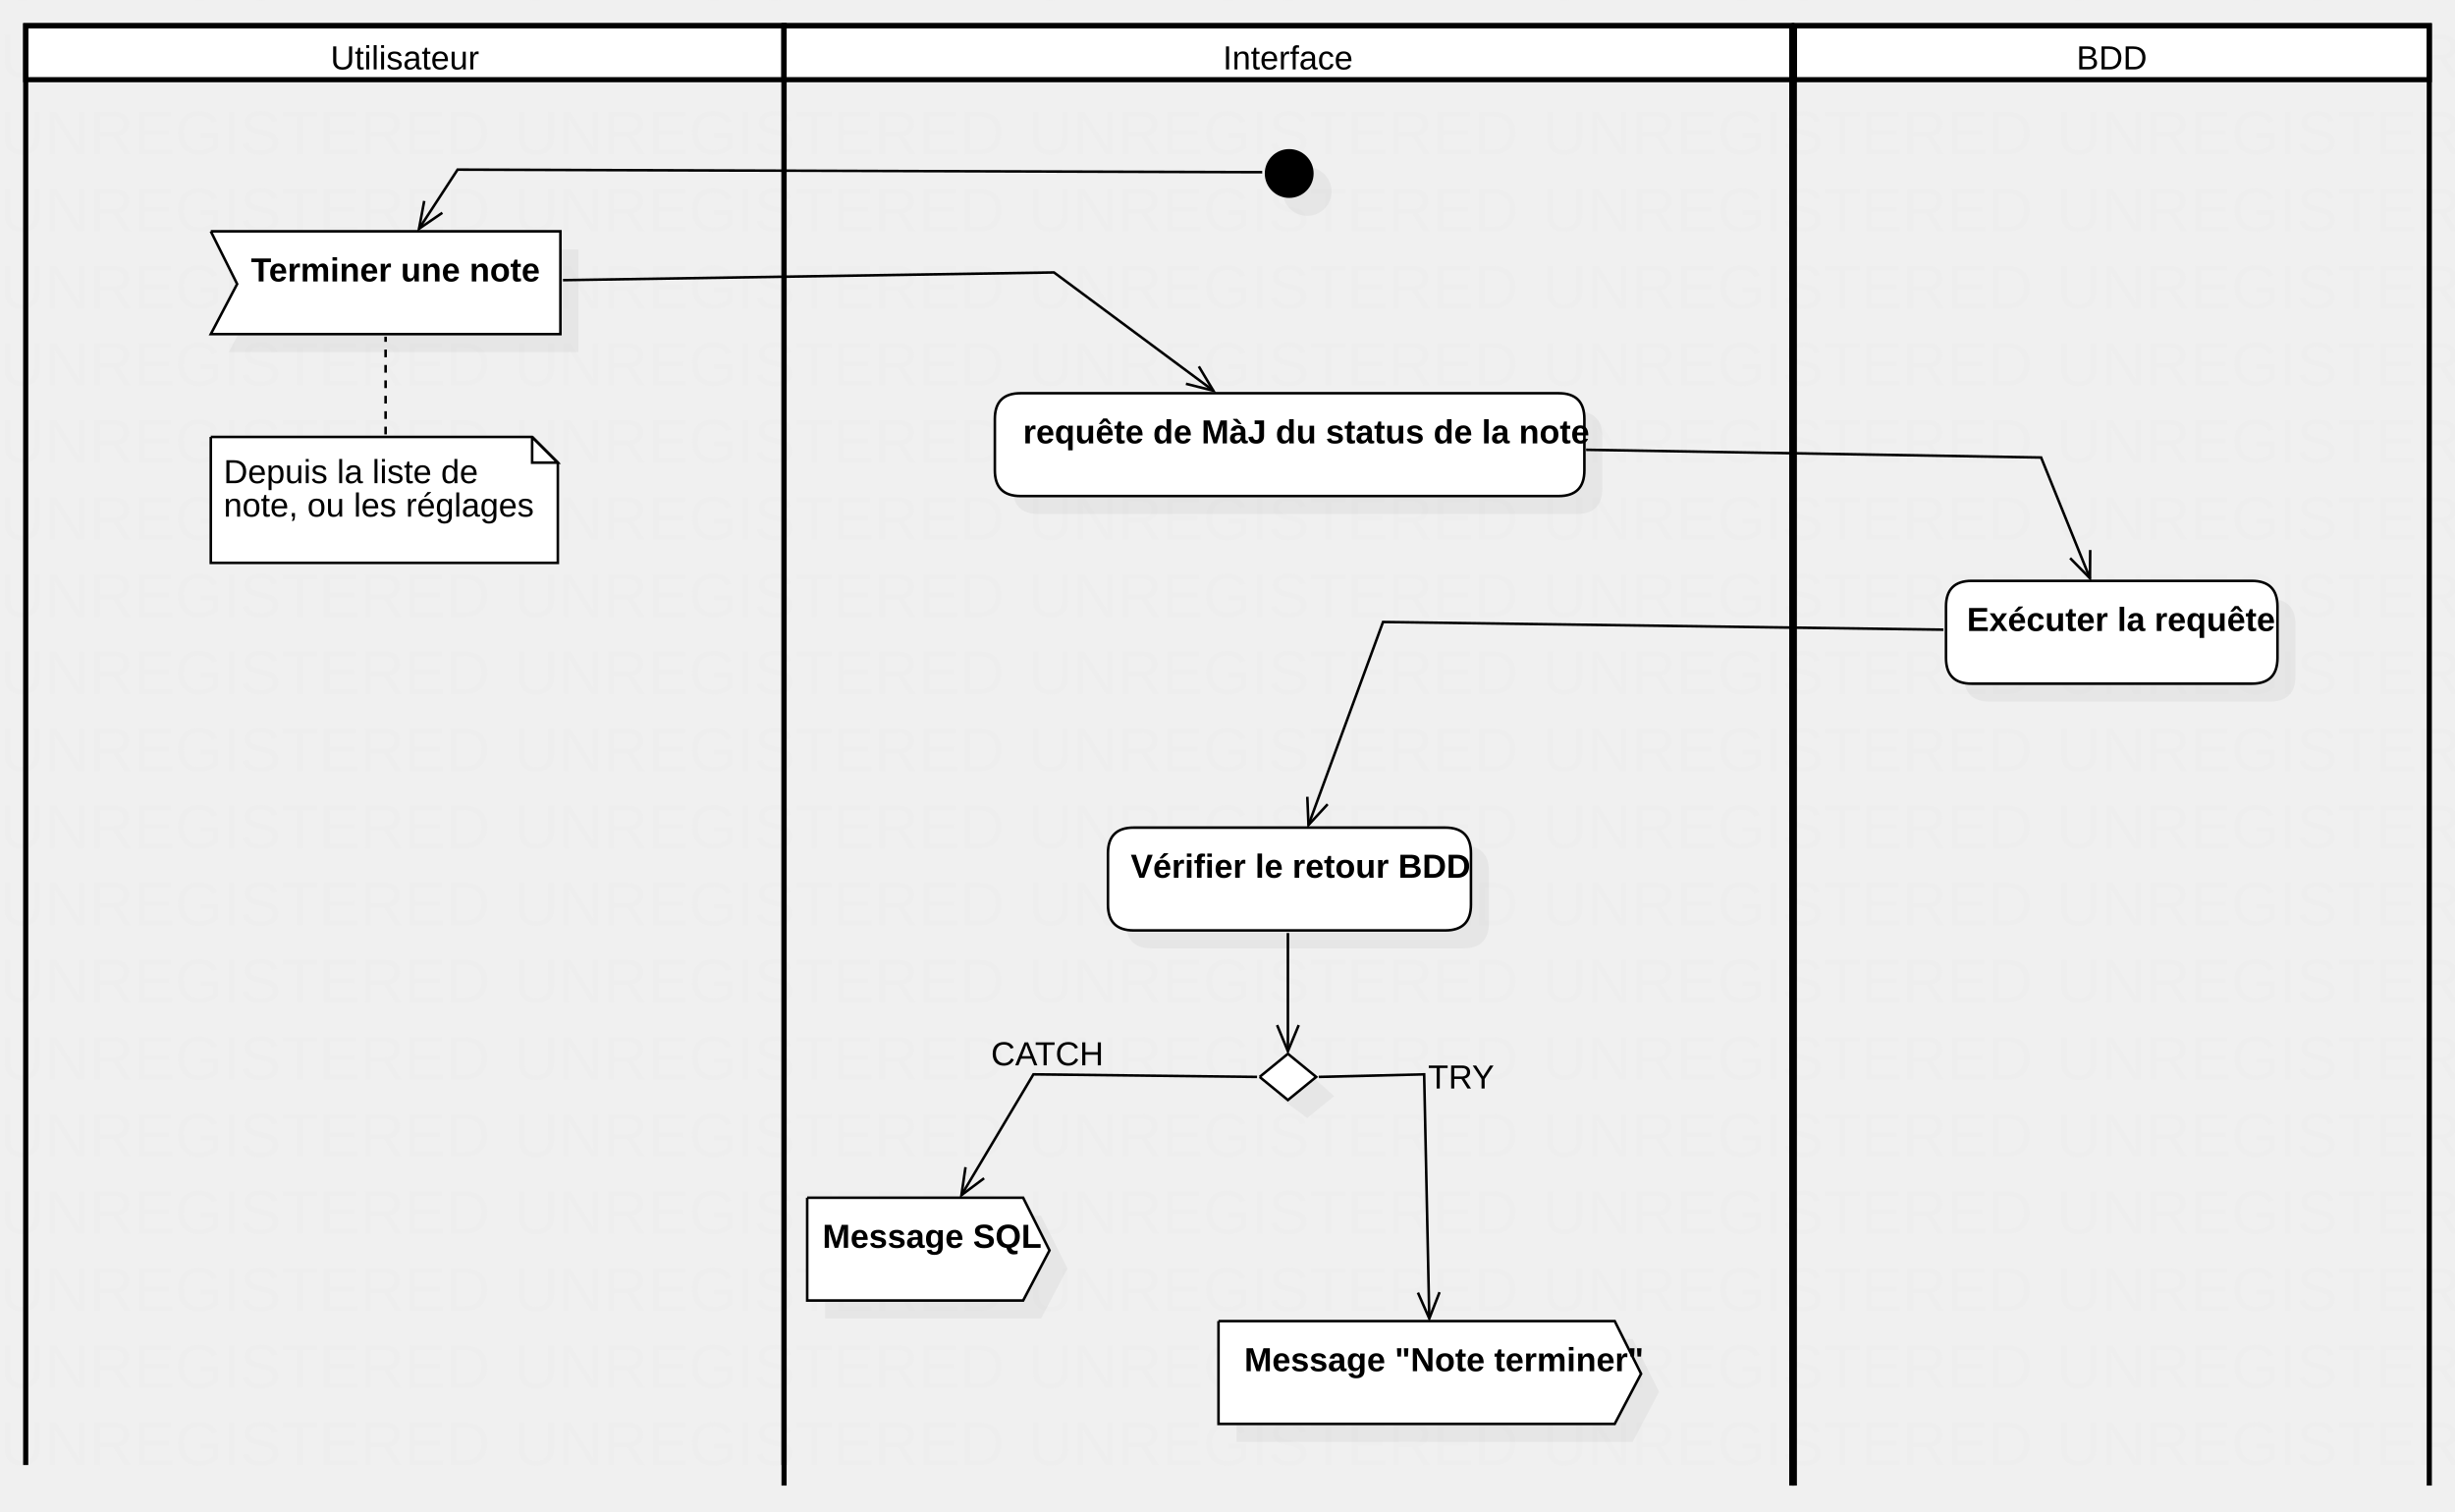
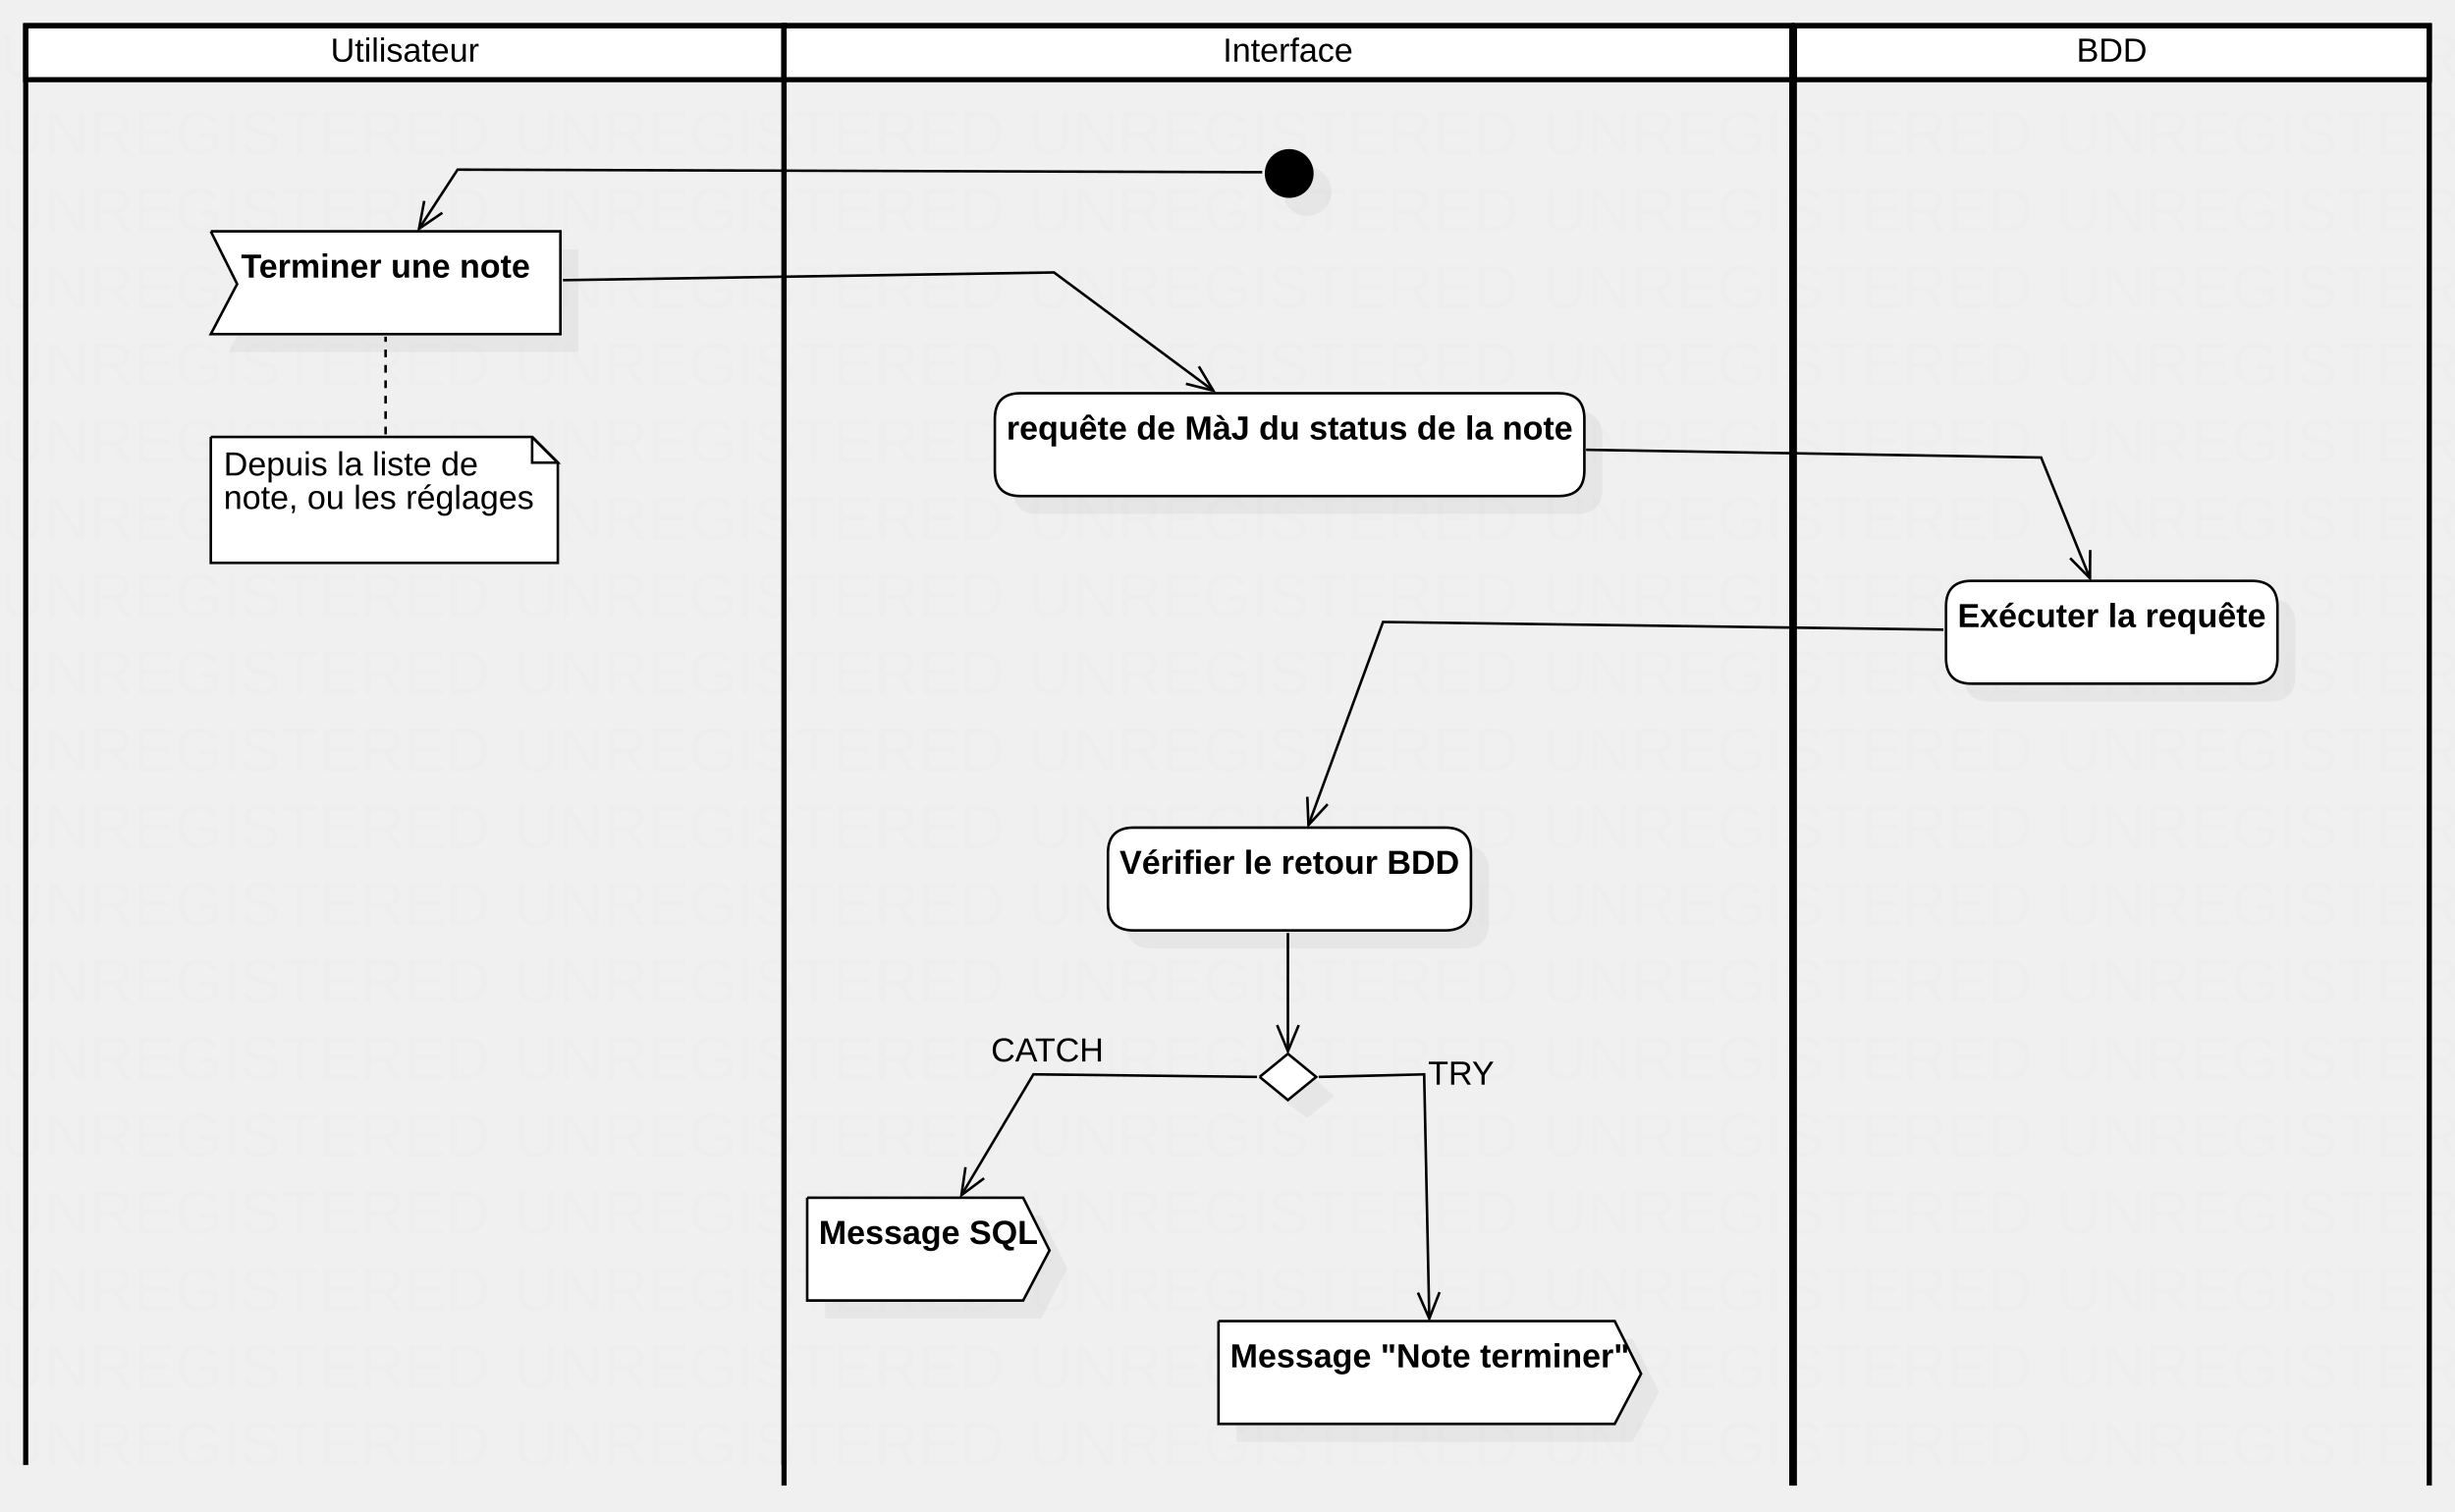
<svg xmlns="http://www.w3.org/2000/svg" version="1.1" width="955" height="588">
  <defs />
  <g>
    <text fill="#eeeeee" stroke="none" font-family="Arial" font-size="24px" font-style="normal" font-weight="normal" text-decoration="none" x="0" y="0">UNREGISTERED</text>
    <text fill="#eeeeee" stroke="none" font-family="Arial" font-size="24px" font-style="normal" font-weight="normal" text-decoration="none" x="0" y="30">UNREGISTERED</text>
    <text fill="#eeeeee" stroke="none" font-family="Arial" font-size="24px" font-style="normal" font-weight="normal" text-decoration="none" x="0" y="60">UNREGISTERED</text>
    <text fill="#eeeeee" stroke="none" font-family="Arial" font-size="24px" font-style="normal" font-weight="normal" text-decoration="none" x="0" y="90">UNREGISTERED</text>
    <text fill="#eeeeee" stroke="none" font-family="Arial" font-size="24px" font-style="normal" font-weight="normal" text-decoration="none" x="0" y="120">UNREGISTERED</text>
    <text fill="#eeeeee" stroke="none" font-family="Arial" font-size="24px" font-style="normal" font-weight="normal" text-decoration="none" x="0" y="150">UNREGISTERED</text>
    <text fill="#eeeeee" stroke="none" font-family="Arial" font-size="24px" font-style="normal" font-weight="normal" text-decoration="none" x="0" y="180">UNREGISTERED</text>
    <text fill="#eeeeee" stroke="none" font-family="Arial" font-size="24px" font-style="normal" font-weight="normal" text-decoration="none" x="0" y="210">UNREGISTERED</text>
    <text fill="#eeeeee" stroke="none" font-family="Arial" font-size="24px" font-style="normal" font-weight="normal" text-decoration="none" x="0" y="240">UNREGISTERED</text>
    <text fill="#eeeeee" stroke="none" font-family="Arial" font-size="24px" font-style="normal" font-weight="normal" text-decoration="none" x="0" y="270">UNREGISTERED</text>
    <text fill="#eeeeee" stroke="none" font-family="Arial" font-size="24px" font-style="normal" font-weight="normal" text-decoration="none" x="0" y="300">UNREGISTERED</text>
    <text fill="#eeeeee" stroke="none" font-family="Arial" font-size="24px" font-style="normal" font-weight="normal" text-decoration="none" x="0" y="330">UNREGISTERED</text>
    <text fill="#eeeeee" stroke="none" font-family="Arial" font-size="24px" font-style="normal" font-weight="normal" text-decoration="none" x="0" y="360">UNREGISTERED</text>
    <text fill="#eeeeee" stroke="none" font-family="Arial" font-size="24px" font-style="normal" font-weight="normal" text-decoration="none" x="0" y="390">UNREGISTERED</text>
    <text fill="#eeeeee" stroke="none" font-family="Arial" font-size="24px" font-style="normal" font-weight="normal" text-decoration="none" x="0" y="420">UNREGISTERED</text>
    <text fill="#eeeeee" stroke="none" font-family="Arial" font-size="24px" font-style="normal" font-weight="normal" text-decoration="none" x="0" y="450">UNREGISTERED</text>
    <text fill="#eeeeee" stroke="none" font-family="Arial" font-size="24px" font-style="normal" font-weight="normal" text-decoration="none" x="0" y="480">UNREGISTERED</text>
    <text fill="#eeeeee" stroke="none" font-family="Arial" font-size="24px" font-style="normal" font-weight="normal" text-decoration="none" x="0" y="510">UNREGISTERED</text>
    <text fill="#eeeeee" stroke="none" font-family="Arial" font-size="24px" font-style="normal" font-weight="normal" text-decoration="none" x="0" y="540">UNREGISTERED</text>
    <text fill="#eeeeee" stroke="none" font-family="Arial" font-size="24px" font-style="normal" font-weight="normal" text-decoration="none" x="0" y="570">UNREGISTERED</text>
    <text fill="#eeeeee" stroke="none" font-family="Arial" font-size="24px" font-style="normal" font-weight="normal" text-decoration="none" x="200" y="0">UNREGISTERED</text>
    <text fill="#eeeeee" stroke="none" font-family="Arial" font-size="24px" font-style="normal" font-weight="normal" text-decoration="none" x="200" y="30">UNREGISTERED</text>
    <text fill="#eeeeee" stroke="none" font-family="Arial" font-size="24px" font-style="normal" font-weight="normal" text-decoration="none" x="200" y="60">UNREGISTERED</text>
    <text fill="#eeeeee" stroke="none" font-family="Arial" font-size="24px" font-style="normal" font-weight="normal" text-decoration="none" x="200" y="90">UNREGISTERED</text>
    <text fill="#eeeeee" stroke="none" font-family="Arial" font-size="24px" font-style="normal" font-weight="normal" text-decoration="none" x="200" y="120">UNREGISTERED</text>
    <text fill="#eeeeee" stroke="none" font-family="Arial" font-size="24px" font-style="normal" font-weight="normal" text-decoration="none" x="200" y="150">UNREGISTERED</text>
    <text fill="#eeeeee" stroke="none" font-family="Arial" font-size="24px" font-style="normal" font-weight="normal" text-decoration="none" x="200" y="180">UNREGISTERED</text>
    <text fill="#eeeeee" stroke="none" font-family="Arial" font-size="24px" font-style="normal" font-weight="normal" text-decoration="none" x="200" y="210">UNREGISTERED</text>
    <text fill="#eeeeee" stroke="none" font-family="Arial" font-size="24px" font-style="normal" font-weight="normal" text-decoration="none" x="200" y="240">UNREGISTERED</text>
    <text fill="#eeeeee" stroke="none" font-family="Arial" font-size="24px" font-style="normal" font-weight="normal" text-decoration="none" x="200" y="270">UNREGISTERED</text>
    <text fill="#eeeeee" stroke="none" font-family="Arial" font-size="24px" font-style="normal" font-weight="normal" text-decoration="none" x="200" y="300">UNREGISTERED</text>
    <text fill="#eeeeee" stroke="none" font-family="Arial" font-size="24px" font-style="normal" font-weight="normal" text-decoration="none" x="200" y="330">UNREGISTERED</text>
    <text fill="#eeeeee" stroke="none" font-family="Arial" font-size="24px" font-style="normal" font-weight="normal" text-decoration="none" x="200" y="360">UNREGISTERED</text>
    <text fill="#eeeeee" stroke="none" font-family="Arial" font-size="24px" font-style="normal" font-weight="normal" text-decoration="none" x="200" y="390">UNREGISTERED</text>
    <text fill="#eeeeee" stroke="none" font-family="Arial" font-size="24px" font-style="normal" font-weight="normal" text-decoration="none" x="200" y="420">UNREGISTERED</text>
    <text fill="#eeeeee" stroke="none" font-family="Arial" font-size="24px" font-style="normal" font-weight="normal" text-decoration="none" x="200" y="450">UNREGISTERED</text>
    <text fill="#eeeeee" stroke="none" font-family="Arial" font-size="24px" font-style="normal" font-weight="normal" text-decoration="none" x="200" y="480">UNREGISTERED</text>
    <text fill="#eeeeee" stroke="none" font-family="Arial" font-size="24px" font-style="normal" font-weight="normal" text-decoration="none" x="200" y="510">UNREGISTERED</text>
    <text fill="#eeeeee" stroke="none" font-family="Arial" font-size="24px" font-style="normal" font-weight="normal" text-decoration="none" x="200" y="540">UNREGISTERED</text>
    <text fill="#eeeeee" stroke="none" font-family="Arial" font-size="24px" font-style="normal" font-weight="normal" text-decoration="none" x="200" y="570">UNREGISTERED</text>
    <text fill="#eeeeee" stroke="none" font-family="Arial" font-size="24px" font-style="normal" font-weight="normal" text-decoration="none" x="400" y="0">UNREGISTERED</text>
    <text fill="#eeeeee" stroke="none" font-family="Arial" font-size="24px" font-style="normal" font-weight="normal" text-decoration="none" x="400" y="30">UNREGISTERED</text>
    <text fill="#eeeeee" stroke="none" font-family="Arial" font-size="24px" font-style="normal" font-weight="normal" text-decoration="none" x="400" y="60">UNREGISTERED</text>
    <text fill="#eeeeee" stroke="none" font-family="Arial" font-size="24px" font-style="normal" font-weight="normal" text-decoration="none" x="400" y="90">UNREGISTERED</text>
    <text fill="#eeeeee" stroke="none" font-family="Arial" font-size="24px" font-style="normal" font-weight="normal" text-decoration="none" x="400" y="120">UNREGISTERED</text>
    <text fill="#eeeeee" stroke="none" font-family="Arial" font-size="24px" font-style="normal" font-weight="normal" text-decoration="none" x="400" y="150">UNREGISTERED</text>
    <text fill="#eeeeee" stroke="none" font-family="Arial" font-size="24px" font-style="normal" font-weight="normal" text-decoration="none" x="400" y="180">UNREGISTERED</text>
    <text fill="#eeeeee" stroke="none" font-family="Arial" font-size="24px" font-style="normal" font-weight="normal" text-decoration="none" x="400" y="210">UNREGISTERED</text>
    <text fill="#eeeeee" stroke="none" font-family="Arial" font-size="24px" font-style="normal" font-weight="normal" text-decoration="none" x="400" y="240">UNREGISTERED</text>
    <text fill="#eeeeee" stroke="none" font-family="Arial" font-size="24px" font-style="normal" font-weight="normal" text-decoration="none" x="400" y="270">UNREGISTERED</text>
    <text fill="#eeeeee" stroke="none" font-family="Arial" font-size="24px" font-style="normal" font-weight="normal" text-decoration="none" x="400" y="300">UNREGISTERED</text>
    <text fill="#eeeeee" stroke="none" font-family="Arial" font-size="24px" font-style="normal" font-weight="normal" text-decoration="none" x="400" y="330">UNREGISTERED</text>
    <text fill="#eeeeee" stroke="none" font-family="Arial" font-size="24px" font-style="normal" font-weight="normal" text-decoration="none" x="400" y="360">UNREGISTERED</text>
    <text fill="#eeeeee" stroke="none" font-family="Arial" font-size="24px" font-style="normal" font-weight="normal" text-decoration="none" x="400" y="390">UNREGISTERED</text>
    <text fill="#eeeeee" stroke="none" font-family="Arial" font-size="24px" font-style="normal" font-weight="normal" text-decoration="none" x="400" y="420">UNREGISTERED</text>
    <text fill="#eeeeee" stroke="none" font-family="Arial" font-size="24px" font-style="normal" font-weight="normal" text-decoration="none" x="400" y="450">UNREGISTERED</text>
    <text fill="#eeeeee" stroke="none" font-family="Arial" font-size="24px" font-style="normal" font-weight="normal" text-decoration="none" x="400" y="480">UNREGISTERED</text>
    <text fill="#eeeeee" stroke="none" font-family="Arial" font-size="24px" font-style="normal" font-weight="normal" text-decoration="none" x="400" y="510">UNREGISTERED</text>
    <text fill="#eeeeee" stroke="none" font-family="Arial" font-size="24px" font-style="normal" font-weight="normal" text-decoration="none" x="400" y="540">UNREGISTERED</text>
    <text fill="#eeeeee" stroke="none" font-family="Arial" font-size="24px" font-style="normal" font-weight="normal" text-decoration="none" x="400" y="570">UNREGISTERED</text>
    <text fill="#eeeeee" stroke="none" font-family="Arial" font-size="24px" font-style="normal" font-weight="normal" text-decoration="none" x="600" y="0">UNREGISTERED</text>
    <text fill="#eeeeee" stroke="none" font-family="Arial" font-size="24px" font-style="normal" font-weight="normal" text-decoration="none" x="600" y="30">UNREGISTERED</text>
    <text fill="#eeeeee" stroke="none" font-family="Arial" font-size="24px" font-style="normal" font-weight="normal" text-decoration="none" x="600" y="60">UNREGISTERED</text>
    <text fill="#eeeeee" stroke="none" font-family="Arial" font-size="24px" font-style="normal" font-weight="normal" text-decoration="none" x="600" y="90">UNREGISTERED</text>
    <text fill="#eeeeee" stroke="none" font-family="Arial" font-size="24px" font-style="normal" font-weight="normal" text-decoration="none" x="600" y="120">UNREGISTERED</text>
    <text fill="#eeeeee" stroke="none" font-family="Arial" font-size="24px" font-style="normal" font-weight="normal" text-decoration="none" x="600" y="150">UNREGISTERED</text>
    <text fill="#eeeeee" stroke="none" font-family="Arial" font-size="24px" font-style="normal" font-weight="normal" text-decoration="none" x="600" y="180">UNREGISTERED</text>
    <text fill="#eeeeee" stroke="none" font-family="Arial" font-size="24px" font-style="normal" font-weight="normal" text-decoration="none" x="600" y="210">UNREGISTERED</text>
    <text fill="#eeeeee" stroke="none" font-family="Arial" font-size="24px" font-style="normal" font-weight="normal" text-decoration="none" x="600" y="240">UNREGISTERED</text>
    <text fill="#eeeeee" stroke="none" font-family="Arial" font-size="24px" font-style="normal" font-weight="normal" text-decoration="none" x="600" y="270">UNREGISTERED</text>
    <text fill="#eeeeee" stroke="none" font-family="Arial" font-size="24px" font-style="normal" font-weight="normal" text-decoration="none" x="600" y="300">UNREGISTERED</text>
    <text fill="#eeeeee" stroke="none" font-family="Arial" font-size="24px" font-style="normal" font-weight="normal" text-decoration="none" x="600" y="330">UNREGISTERED</text>
    <text fill="#eeeeee" stroke="none" font-family="Arial" font-size="24px" font-style="normal" font-weight="normal" text-decoration="none" x="600" y="360">UNREGISTERED</text>
    <text fill="#eeeeee" stroke="none" font-family="Arial" font-size="24px" font-style="normal" font-weight="normal" text-decoration="none" x="600" y="390">UNREGISTERED</text>
    <text fill="#eeeeee" stroke="none" font-family="Arial" font-size="24px" font-style="normal" font-weight="normal" text-decoration="none" x="600" y="420">UNREGISTERED</text>
    <text fill="#eeeeee" stroke="none" font-family="Arial" font-size="24px" font-style="normal" font-weight="normal" text-decoration="none" x="600" y="450">UNREGISTERED</text>
    <text fill="#eeeeee" stroke="none" font-family="Arial" font-size="24px" font-style="normal" font-weight="normal" text-decoration="none" x="600" y="480">UNREGISTERED</text>
    <text fill="#eeeeee" stroke="none" font-family="Arial" font-size="24px" font-style="normal" font-weight="normal" text-decoration="none" x="600" y="510">UNREGISTERED</text>
    <text fill="#eeeeee" stroke="none" font-family="Arial" font-size="24px" font-style="normal" font-weight="normal" text-decoration="none" x="600" y="540">UNREGISTERED</text>
    <text fill="#eeeeee" stroke="none" font-family="Arial" font-size="24px" font-style="normal" font-weight="normal" text-decoration="none" x="600" y="570">UNREGISTERED</text>
    <text fill="#eeeeee" stroke="none" font-family="Arial" font-size="24px" font-style="normal" font-weight="normal" text-decoration="none" x="800" y="0">UNREGISTERED</text>
    <text fill="#eeeeee" stroke="none" font-family="Arial" font-size="24px" font-style="normal" font-weight="normal" text-decoration="none" x="800" y="30">UNREGISTERED</text>
    <text fill="#eeeeee" stroke="none" font-family="Arial" font-size="24px" font-style="normal" font-weight="normal" text-decoration="none" x="800" y="60">UNREGISTERED</text>
    <text fill="#eeeeee" stroke="none" font-family="Arial" font-size="24px" font-style="normal" font-weight="normal" text-decoration="none" x="800" y="90">UNREGISTERED</text>
    <text fill="#eeeeee" stroke="none" font-family="Arial" font-size="24px" font-style="normal" font-weight="normal" text-decoration="none" x="800" y="120">UNREGISTERED</text>
    <text fill="#eeeeee" stroke="none" font-family="Arial" font-size="24px" font-style="normal" font-weight="normal" text-decoration="none" x="800" y="150">UNREGISTERED</text>
    <text fill="#eeeeee" stroke="none" font-family="Arial" font-size="24px" font-style="normal" font-weight="normal" text-decoration="none" x="800" y="180">UNREGISTERED</text>
    <text fill="#eeeeee" stroke="none" font-family="Arial" font-size="24px" font-style="normal" font-weight="normal" text-decoration="none" x="800" y="210">UNREGISTERED</text>
    <text fill="#eeeeee" stroke="none" font-family="Arial" font-size="24px" font-style="normal" font-weight="normal" text-decoration="none" x="800" y="240">UNREGISTERED</text>
    <text fill="#eeeeee" stroke="none" font-family="Arial" font-size="24px" font-style="normal" font-weight="normal" text-decoration="none" x="800" y="270">UNREGISTERED</text>
    <text fill="#eeeeee" stroke="none" font-family="Arial" font-size="24px" font-style="normal" font-weight="normal" text-decoration="none" x="800" y="300">UNREGISTERED</text>
    <text fill="#eeeeee" stroke="none" font-family="Arial" font-size="24px" font-style="normal" font-weight="normal" text-decoration="none" x="800" y="330">UNREGISTERED</text>
    <text fill="#eeeeee" stroke="none" font-family="Arial" font-size="24px" font-style="normal" font-weight="normal" text-decoration="none" x="800" y="360">UNREGISTERED</text>
    <text fill="#eeeeee" stroke="none" font-family="Arial" font-size="24px" font-style="normal" font-weight="normal" text-decoration="none" x="800" y="390">UNREGISTERED</text>
    <text fill="#eeeeee" stroke="none" font-family="Arial" font-size="24px" font-style="normal" font-weight="normal" text-decoration="none" x="800" y="420">UNREGISTERED</text>
    <text fill="#eeeeee" stroke="none" font-family="Arial" font-size="24px" font-style="normal" font-weight="normal" text-decoration="none" x="800" y="450">UNREGISTERED</text>
    <text fill="#eeeeee" stroke="none" font-family="Arial" font-size="24px" font-style="normal" font-weight="normal" text-decoration="none" x="800" y="480">UNREGISTERED</text>
    <text fill="#eeeeee" stroke="none" font-family="Arial" font-size="24px" font-style="normal" font-weight="normal" text-decoration="none" x="800" y="510">UNREGISTERED</text>
    <text fill="#eeeeee" stroke="none" font-family="Arial" font-size="24px" font-style="normal" font-weight="normal" text-decoration="none" x="800" y="540">UNREGISTERED</text>
    <text fill="#eeeeee" stroke="none" font-family="Arial" font-size="24px" font-style="normal" font-weight="normal" text-decoration="none" x="800" y="570">UNREGISTERED</text>
    <g transform="translate(-6,-6) scale(1,1)">
      <rect fill="#ffffff" stroke="none" x="16" y="16" width="295" height="21" />
    </g>
    <g transform="translate(-6,-6) scale(1,1)">
      <path fill="none" stroke="#000000" d="M 16 16 L 311 16 L 311 37 L 16 37 L 16 16 Z Z" stroke-miterlimit="10" stroke-width="2" />
    </g>
    <g transform="translate(-6,-6) scale(1,1)">
      <path fill="none" stroke="#000000" d="M 16 576 L 16 16 L 311 16 L 311 576" stroke-miterlimit="10" stroke-width="2" />
    </g>
    <g transform="translate(-6,-6) scale(1,1)">
      <g>
        <path fill="none" stroke="none" />
-         <text fill="#000000" stroke="none" font-family="Arial" font-size="13px" font-style="normal" font-weight="normal" text-decoration="none" x="134.602" y="33">Utilisateur</text>
+         <text fill="#000000" stroke="none" font-family="Arial" font-size="13px" font-style="normal" font-weight="normal" text-decoration="none" x="134.602" y="30">Utilisateur</text>
      </g>
    </g>
    <g transform="translate(-6,-6) scale(1,1)">
      <rect fill="#ffffff" stroke="none" x="311" y="16" width="392" height="21" />
    </g>
    <g transform="translate(-6,-6) scale(1,1)">
      <path fill="none" stroke="#000000" d="M 311 16 L 703 16 L 703 37 L 311 37 L 311 16 Z Z" stroke-miterlimit="10" stroke-width="2" />
    </g>
    <g transform="translate(-6,-6) scale(1,1)">
      <path fill="none" stroke="#000000" d="M 311 584 L 311 16 L 703 16 L 703 584" stroke-miterlimit="10" stroke-width="2" />
    </g>
    <g transform="translate(-6,-6) scale(1,1)">
      <g>
        <path fill="none" stroke="none" />
-         <text fill="#000000" stroke="none" font-family="Arial" font-size="13px" font-style="normal" font-weight="normal" text-decoration="none" x="481.708" y="33">Interface</text>
+         <text fill="#000000" stroke="none" font-family="Arial" font-size="13px" font-style="normal" font-weight="normal" text-decoration="none" x="481.708" y="30">Interface</text>
      </g>
    </g>
    <g transform="translate(-6,-6) scale(1,1)">
      <rect fill="#ffffff" stroke="none" x="704" y="16" width="247" height="21" />
    </g>
    <g transform="translate(-6,-6) scale(1,1)">
      <path fill="none" stroke="#000000" d="M 704 16 L 951 16 L 951 37 L 704 37 L 704 16 Z Z" stroke-miterlimit="10" stroke-width="2" />
    </g>
    <g transform="translate(-6,-6) scale(1,1)">
      <path fill="none" stroke="#000000" d="M 704 584 L 704 16 L 951 16 L 951 584" stroke-miterlimit="10" stroke-width="2" />
    </g>
    <g transform="translate(-6,-6) scale(1,1)">
      <g>
        <path fill="none" stroke="none" />
-         <text fill="#000000" stroke="none" font-family="Arial" font-size="13px" font-style="normal" font-weight="normal" text-decoration="none" x="813.776" y="33">BDD</text>
+         <text fill="#000000" stroke="none" font-family="Arial" font-size="13px" font-style="normal" font-weight="normal" text-decoration="none" x="813.776" y="30">BDD</text>
      </g>
    </g>
    <g transform="translate(-6,-6) scale(1,1)">
      <path fill="#C0C0C0" stroke="none" d="M 505 80.5 C 505 75.253 509.253 71 514.5 71 C 519.747 71 524 75.253 524 80.5 C 524 85.747 519.747 90 514.5 90 C 509.253 90 505 85.747 505 80.5 Z" opacity="0.2" />
    </g>
    <g transform="translate(-6,-6) scale(1,1)">
      <path fill="#000000" stroke="none" d="M 498 73.5 C 498 68.253 502.253 64 507.5 64 C 512.747 64 517 68.253 517 73.5 C 517 78.747 512.747 83 507.5 83 C 502.253 83 498 78.747 498 73.5 Z" />
    </g>
    <g transform="translate(-6,-6) scale(1,1)">
      <path fill="#C0C0C0" stroke="none" d="M 95 103 L 231 103 L 231 143 L 95 143 L 105.25 123.5" opacity="0.2" />
    </g>
    <g transform="translate(-6,-6) scale(1,1)">
      <path fill="#ffffff" stroke="none" d="M 88 96 L 224 96 L 224 136 L 88 136 L 98.25 116.5" />
    </g>
    <g transform="translate(-6,-6) scale(1,1)">
      <path fill="none" stroke="#000000" d="M 88 96 L 224 96 L 224 136 L 88 136 L 98.25 116.5 L 88 96" stroke-miterlimit="10" />
    </g>
    <g transform="translate(-6,-6) scale(1,1)">
      <g>
        <path fill="none" stroke="none" />
-         <text fill="#000000" stroke="none" font-family="Arial" font-size="13px" font-style="normal" font-weight="bold" text-decoration="none" x="103.61" y="115.5">Terminer une note</text>
+         <text fill="#000000" stroke="none" font-family="Arial" font-size="13px" font-style="normal" font-weight="bold" text-decoration="none" x="99.779" y="114">Terminer une note</text>
      </g>
    </g>
    <g transform="translate(-6,-6) scale(1,1)">
      <path fill="#ffffff" stroke="none" d="M 88 176 L 213 176 L 223 186 L 223 225 L 88 225 L 88 176" />
    </g>
    <g transform="translate(-6,-6) scale(1,1)">
      <path fill="none" stroke="#000000" d="M 88 176 L 213 176 L 223 186 L 223 225 L 88 225 L 88 176 L 88 176" stroke-miterlimit="10" />
    </g>
    <g transform="translate(-6,-6) scale(1,1)">
      <path fill="none" stroke="#000000" d="M 213 176 L 213 186 L 223 186 L 213 176" stroke-miterlimit="10" />
    </g>
    <g transform="translate(-6,-6) scale(1,1)">
      <g>
        <path fill="none" stroke="none" />
-         <text fill="#000000" stroke="none" font-family="Arial" font-size="13px" font-style="normal" font-weight="normal" text-decoration="none" x="93" y="194">Depuis la liste de</text>
-         <text fill="#000000" stroke="none" font-family="Arial" font-size="13px" font-style="normal" font-weight="normal" text-decoration="none" x="93" y="207">note, ou les réglages</text>
+         <text fill="#000000" stroke="none" font-family="Arial" font-size="13px" font-style="normal" font-weight="normal" text-decoration="none" x="93" y="191">Depuis la liste de</text>
+         <text fill="#000000" stroke="none" font-family="Arial" font-size="13px" font-style="normal" font-weight="normal" text-decoration="none" x="93" y="204">note, ou les réglages</text>
      </g>
    </g>
    <g transform="translate(-6,-6) scale(1,1)">
      <path fill="none" stroke="#000000" d="M 156 175 L 156 137" stroke-miterlimit="10" stroke-dasharray="3" />
    </g>
    <g transform="translate(-6,-6) scale(1,1)">
      <path fill="#C0C0C0" stroke="none" d="M 410 166 L 619.327 166 Q 629.327 166 629.327 176 L 629.327 196 Q 629.327 206 619.327 206 L 410 206 Q 400 206 400 196 L 400 176 Q 400 166 410 166 Z" opacity="0.2" />
    </g>
    <g transform="translate(-6,-6) scale(1,1)">
      <path fill="#ffffff" stroke="none" d="M 403 159 L 612.327 159 Q 622.327 159 622.327 169 L 622.327 189 Q 622.327 199 612.327 199 L 403 199 Q 393 199 393 189 L 393 169 Q 393 159 403 159 Z" />
    </g>
    <g transform="translate(-6,-6) scale(1,1)">
      <path fill="none" stroke="#000000" d="M 403 159 L 612.327 159 Q 622.327 159 622.327 169 L 622.327 189 Q 622.327 199 612.327 199 L 403 199 Q 393 199 393 189 L 393 169 Q 393 159 403 159 Z" stroke-miterlimit="10" />
    </g>
    <g transform="translate(-6,-6) scale(1,1)">
      <g>
        <path fill="none" stroke="none" />
-         <text fill="#000000" stroke="none" font-family="Arial" font-size="13px" font-style="normal" font-weight="bold" text-decoration="none" x="403.956" y="178.5">requête de MàJ du status de la note</text>
+         <text fill="#000000" stroke="none" font-family="Arial" font-size="13px" font-style="normal" font-weight="bold" text-decoration="none" x="397.5" y="177">requête de MàJ du status de la note</text>
      </g>
    </g>
    <g transform="translate(-6,-6) scale(1,1)">
      <path fill="#C0C0C0" stroke="none" d="M 780 239 L 888.945 239 Q 898.945 239 898.945 249 L 898.945 269 Q 898.945 279 888.945 279 L 780 279 Q 770 279 770 269 L 770 249 Q 770 239 780 239 Z" opacity="0.2" />
    </g>
    <g transform="translate(-6,-6) scale(1,1)">
      <path fill="#ffffff" stroke="none" d="M 773 232 L 881.945 232 Q 891.945 232 891.945 242 L 891.945 262 Q 891.945 272 881.945 272 L 773 272 Q 763 272 763 262 L 763 242 Q 763 232 773 232 Z" />
    </g>
    <g transform="translate(-6,-6) scale(1,1)">
      <path fill="none" stroke="#000000" d="M 773 232 L 881.945 232 Q 891.945 232 891.945 242 L 891.945 262 Q 891.945 272 881.945 272 L 773 272 Q 763 272 763 262 L 763 242 Q 763 232 773 232 Z" stroke-miterlimit="10" />
    </g>
    <g transform="translate(-6,-6) scale(1,1)">
      <g>
        <path fill="none" stroke="none" />
-         <text fill="#000000" stroke="none" font-family="Arial" font-size="13px" font-style="normal" font-weight="bold" text-decoration="none" x="771.105" y="251.5">Exécuter la requête</text>
+         <text fill="#000000" stroke="none" font-family="Arial" font-size="13px" font-style="normal" font-weight="bold" text-decoration="none" x="767.5" y="250">Exécuter la requête</text>
      </g>
    </g>
    <g transform="translate(-6,-6) scale(1,1)">
      <path fill="#C0C0C0" stroke="none" d="M 454 335 L 575.203 335 Q 585.203 335 585.203 345 L 585.203 365 Q 585.203 375 575.203 375 L 454 375 Q 444 375 444 365 L 444 345 Q 444 335 454 335 Z" opacity="0.2" />
    </g>
    <g transform="translate(-6,-6) scale(1,1)">
      <path fill="#ffffff" stroke="none" d="M 447 328 L 568.203 328 Q 578.203 328 578.203 338 L 578.203 358 Q 578.203 368 568.203 368 L 447 368 Q 437 368 437 358 L 437 338 Q 437 328 447 328 Z" />
    </g>
    <g transform="translate(-6,-6) scale(1,1)">
      <path fill="none" stroke="#000000" d="M 447 328 L 568.203 328 Q 578.203 328 578.203 338 L 578.203 358 Q 578.203 368 568.203 368 L 447 368 Q 437 368 437 358 L 437 338 Q 437 328 447 328 Z" stroke-miterlimit="10" />
    </g>
    <g transform="translate(-6,-6) scale(1,1)">
      <g>
        <path fill="none" stroke="none" />
-         <text fill="#000000" stroke="none" font-family="Arial" font-size="13px" font-style="normal" font-weight="bold" text-decoration="none" x="445.832" y="347.5">Vérifier le retour BDD</text>
+         <text fill="#000000" stroke="none" font-family="Arial" font-size="13px" font-style="normal" font-weight="bold" text-decoration="none" x="441.5" y="346">Vérifier le retour BDD</text>
      </g>
    </g>
    <g transform="translate(-6,-6) scale(1,1)">
      <path fill="#C0C0C0" stroke="none" d="M 503 432.5 L 514.5 423 L 525 432.5 L 514.5 441 L 503 432.5" opacity="0.2" />
    </g>
    <g transform="translate(-6,-6) scale(1,1)">
      <path fill="#ffffff" stroke="none" d="M 496 425 L 507 416 L 518 425 L 507 434 L 496 425" />
    </g>
    <g transform="translate(-6,-6) scale(1,1)">
      <path fill="none" stroke="#000000" d="M 496 425 L 507 416 L 518 425 L 507 434 L 496 425 L 496 425" stroke-miterlimit="10" />
    </g>
    <g transform="translate(-6,-6) scale(1,1)">
      <path fill="#C0C0C0" stroke="none" d="M 327 479 L 327 519 L 411.005 519 L 421.255 499.5 L 411.005 479" opacity="0.2" />
    </g>
    <g transform="translate(-6,-6) scale(1,1)">
      <path fill="#ffffff" stroke="none" d="M 320 472 L 320 512 L 404.005 512 L 414.255 492.5 L 404.005 472" />
    </g>
    <g transform="translate(-6,-6) scale(1,1)">
      <path fill="none" stroke="#000000" d="M 320 472 L 320 512 L 404.005 512 L 414.255 492.5 L 404.005 472 L 320 472" stroke-miterlimit="10" />
    </g>
    <g transform="translate(-6,-6) scale(1,1)">
      <g>
        <path fill="none" stroke="none" />
-         <text fill="#000000" stroke="none" font-family="Arial" font-size="13px" font-style="normal" font-weight="bold" text-decoration="none" x="325.941" y="491.5">Message SQL</text>
+         <text fill="#000000" stroke="none" font-family="Arial" font-size="13px" font-style="normal" font-weight="bold" text-decoration="none" x="324.5" y="490">Message SQL</text>
      </g>
    </g>
    <g transform="translate(-6,-6) scale(1,1)">
      <path fill="#C0C0C0" stroke="none" d="M 487 527 L 487 567 L 641.128 567 L 651.378 547.5 L 641.128 527" opacity="0.2" />
    </g>
    <g transform="translate(-6,-6) scale(1,1)">
      <path fill="#ffffff" stroke="none" d="M 480 520 L 480 560 L 634.128 560 L 644.378 540.5 L 634.128 520" />
    </g>
    <g transform="translate(-6,-6) scale(1,1)">
      <path fill="none" stroke="#000000" d="M 480 520 L 480 560 L 634.128 560 L 644.378 540.5 L 634.128 520 L 480 520" stroke-miterlimit="10" />
    </g>
    <g transform="translate(-6,-6) scale(1,1)">
      <g>
        <path fill="none" stroke="none" />
-         <text fill="#000000" stroke="none" font-family="Arial" font-size="13px" font-style="normal" font-weight="bold" text-decoration="none" x="490.019" y="539.5">Message "Note terminer"</text>
+         <text fill="#000000" stroke="none" font-family="Arial" font-size="13px" font-style="normal" font-weight="bold" text-decoration="none" x="484.5" y="538">Message "Note terminer"</text>
      </g>
    </g>
    <g transform="translate(-6,-6) scale(1,1)">
      <path fill="none" stroke="#000000" d="M 497 73 L 184 72 L 169 95" stroke-miterlimit="10" />
    </g>
    <g transform="translate(-6,-6) scale(1,1)">
      <path fill="none" stroke="#000000" d="M 171.026 84.188 L 169 95 L 178.077 88.787" stroke-miterlimit="10" />
    </g>
    <g transform="translate(-6,-6) scale(1,1)">
      <path fill="none" stroke="#000000" d="M 225 115 L 416 112 L 478 158" stroke-miterlimit="10" />
    </g>
    <g transform="translate(-6,-6) scale(1,1)">
      <path fill="none" stroke="#000000" d="M 467.33 155.325 L 478 158 L 472.347 148.564" stroke-miterlimit="10" />
    </g>
    <g transform="translate(-6,-6) scale(1,1)">
      <path fill="none" stroke="#000000" d="M 623 181 L 800 184 L 819 231" stroke-miterlimit="10" />
    </g>
    <g transform="translate(-6,-6) scale(1,1)">
      <path fill="none" stroke="#000000" d="M 811.288 223.156 L 819 231 L 819.094 220" stroke-miterlimit="10" />
    </g>
    <g transform="translate(-6,-6) scale(1,1)">
      <path fill="none" stroke="#000000" d="M 762 251 L 544 248 L 515 327" stroke-miterlimit="10" />
    </g>
    <g transform="translate(-6,-6) scale(1,1)">
      <path fill="none" stroke="#000000" d="M 514.55 316.009 L 515 327 L 522.454 318.91" stroke-miterlimit="10" />
    </g>
    <g transform="translate(-6,-6) scale(1,1)">
      <path fill="none" stroke="#000000" d="M 507 369 L 507 415" stroke-miterlimit="10" />
    </g>
    <g transform="translate(-6,-6) scale(1,1)">
      <path fill="none" stroke="#000000" d="M 502.79 404.837 L 507 415 L 511.21 404.837" stroke-miterlimit="10" />
    </g>
    <g transform="translate(-6,-6) scale(1,1)">
      <path fill="none" stroke="#000000" d="M 495 425 L 408 424 L 380 471" stroke-miterlimit="10" />
    </g>
    <g transform="translate(-6,-6) scale(1,1)">
      <path fill="none" stroke="#000000" d="M 381.585 460.115 L 380 471 L 388.818 464.424" stroke-miterlimit="10" />
    </g>
    <g transform="translate(-6,-6) scale(1,1)">
      <g>
        <path fill="none" stroke="none" />
-         <text fill="#000000" stroke="none" font-family="Arial" font-size="13px" font-style="normal" font-weight="normal" text-decoration="none" x="391.5" y="420.5">CATCH</text>
+         <text fill="#000000" stroke="none" font-family="Arial" font-size="13px" font-style="normal" font-weight="normal" text-decoration="none" x="391.5" y="419">CATCH</text>
      </g>
    </g>
    <g transform="translate(-6,-6) scale(1,1)">
      <path fill="none" stroke="#000000" d="M 519 425 L 560 424 L 562 519" stroke-miterlimit="10" />
    </g>
    <g transform="translate(-6,-6) scale(1,1)">
      <path fill="none" stroke="#000000" d="M 557.578 508.928 L 562 519 L 565.995 508.751" stroke-miterlimit="10" />
    </g>
    <g transform="translate(-6,-6) scale(1,1)">
      <g>
        <path fill="none" stroke="none" />
-         <text fill="#000000" stroke="none" font-family="Arial" font-size="13px" font-style="normal" font-weight="normal" text-decoration="none" x="561.5" y="429.5">TRY</text>
+         <text fill="#000000" stroke="none" font-family="Arial" font-size="13px" font-style="normal" font-weight="normal" text-decoration="none" x="561.5" y="428">TRY</text>
      </g>
    </g>
  </g>
</svg>
